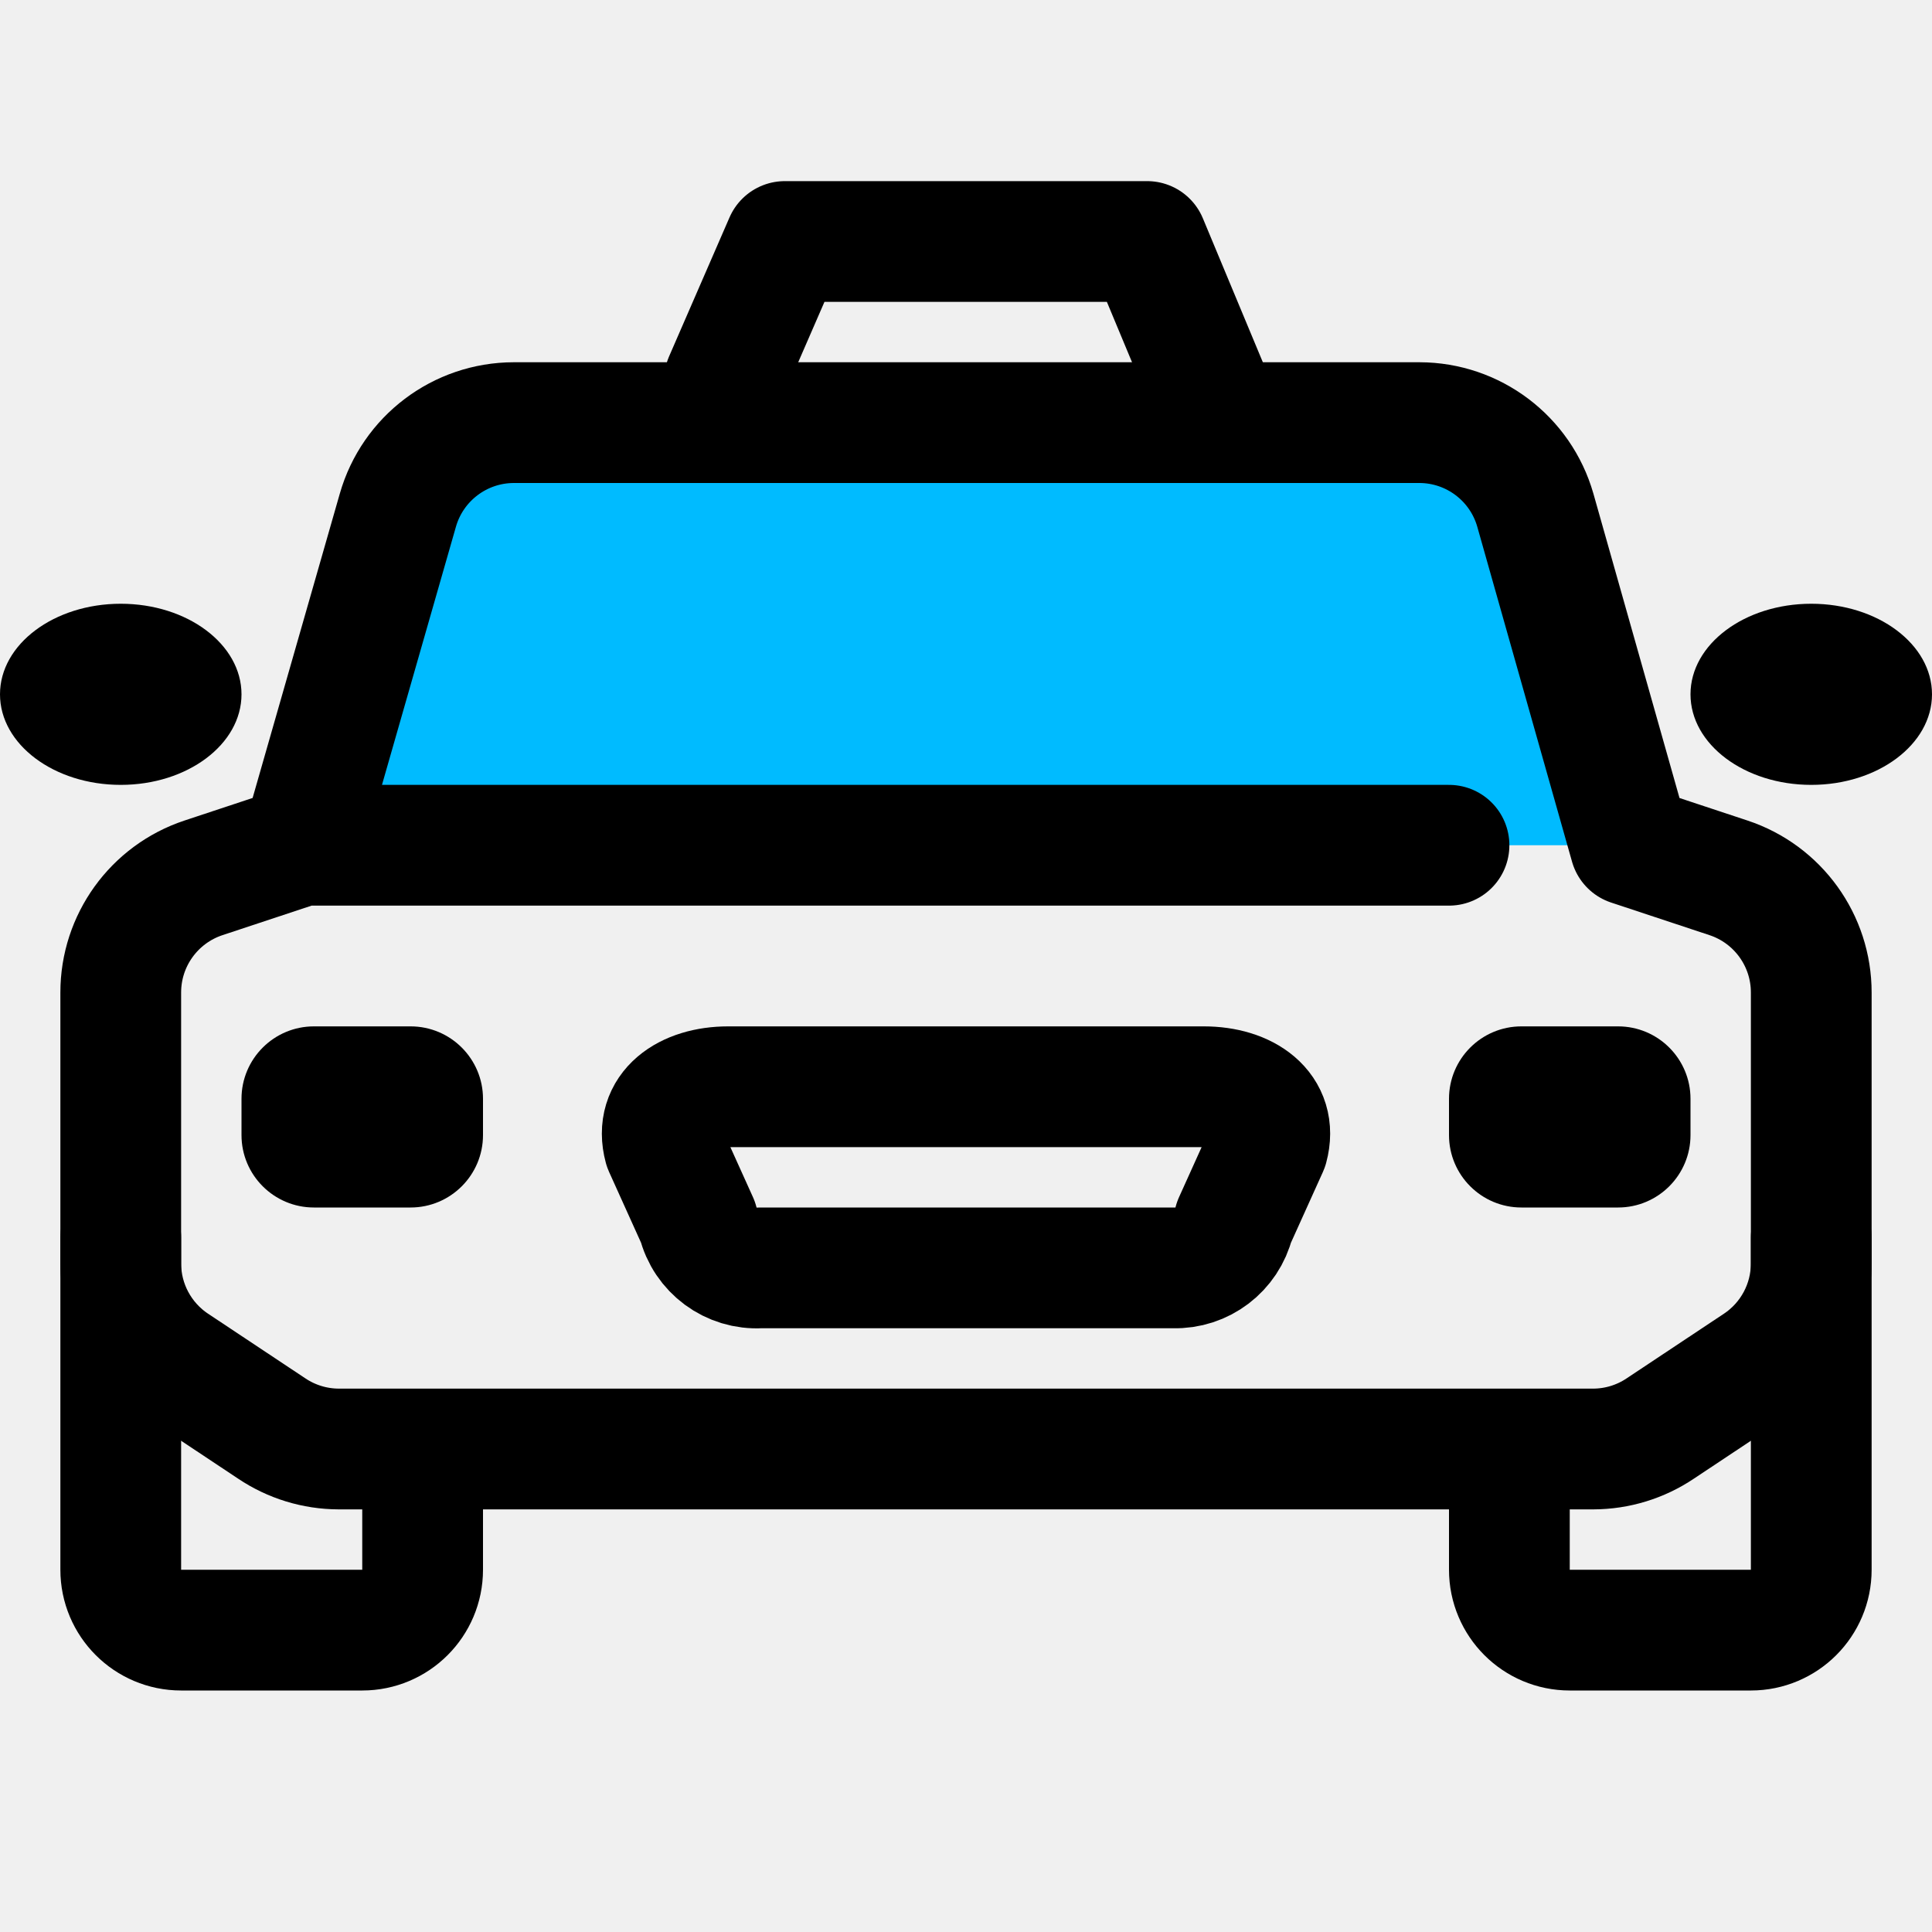
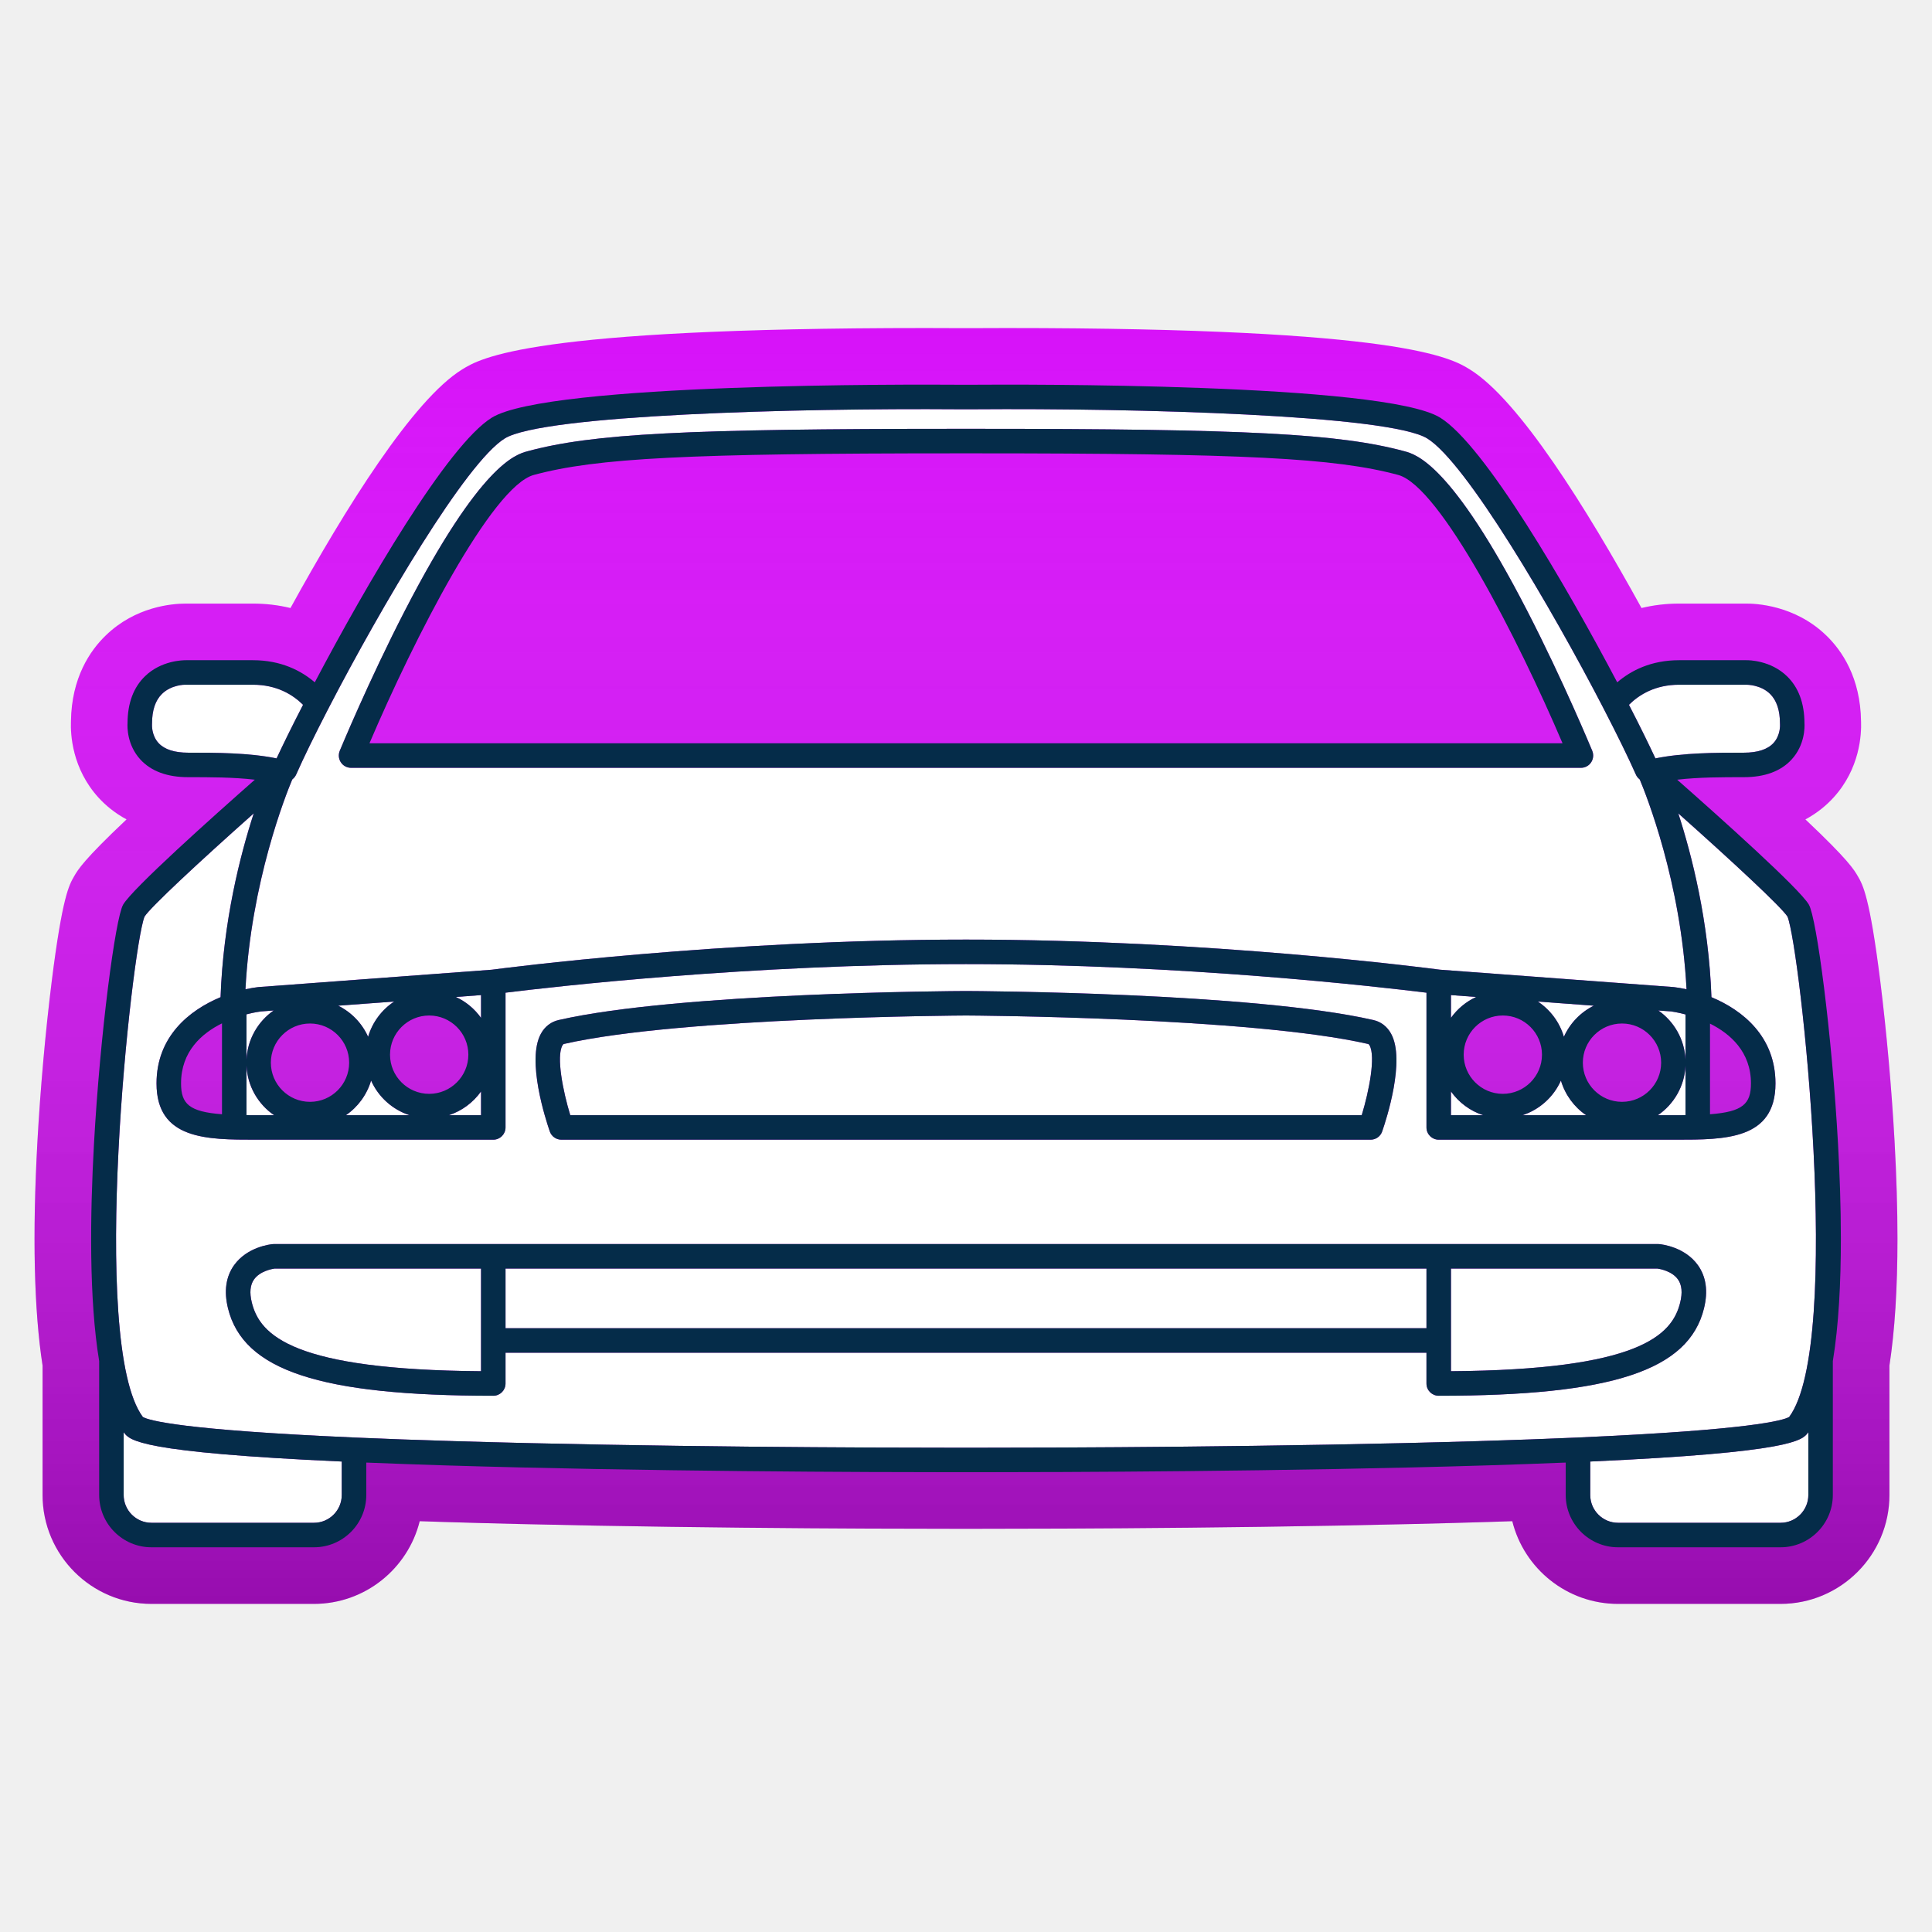
- <svg xmlns="http://www.w3.org/2000/svg" height="32" viewBox="0 0 32 32" width="32">
-   <path d="M23.49,7h-15A2,2,0,0,0,6.59,8.45L5,14H27L25.41,8.45A2,2,0,0,0,23.49,7Z" style="fill: #0bf" />
-   <path d="M5,14,6.59,8.45A2,2,0,0,1,8.51,7h15a2,2,0,0,1,1.92,1.45L27,14l1.63.54A2,2,0,0,1,30,16.44v4.49a2,2,0,0,1-.89,1.66L27.5,23.66a2,2,0,0,1-1.11.34H5.61a2,2,0,0,1-1.11-.34L2.89,22.59A2,2,0,0,1,2,20.93V16.44a2,2,0,0,1,1.37-1.9L5,14H24" style="fill: none;stroke: #000;stroke-linecap: round;stroke-linejoin: round;stroke-width: 2px" />
-   <path d="M11.56,20.24,11,19c-.17-.63.37-1,1.06-1h7.88c.69,0,1.23.37,1.06,1l-.56,1.24a1,1,0,0,1-1,.76H12.59A1,1,0,0,1,11.56,20.24Z" style="fill: none;stroke: #000;stroke-linecap: round;stroke-linejoin: round;stroke-width: 2px" />
-   <path d="M7,25v1a1,1,0,0,1-1,1H3a1,1,0,0,1-1-1V20.5" style="fill: none;stroke: #000;stroke-linecap: round;stroke-linejoin: round;stroke-width: 2px" />
-   <path d="M30,20.5V26a1,1,0,0,1-1,1H26a1,1,0,0,1-1-1V25" style="fill: none;stroke: #000;stroke-linecap: round;stroke-linejoin: round;stroke-width: 2px" />
-   <rect height="3" rx="1.2" ry="1.2" width="4" x="4" y="17" />
-   <rect height="3" rx="1.2" ry="1.2" width="4" x="24" y="17" />
-   <polyline points="12 6.3 13 4 19 4 20 6.4" style="fill: none;stroke: #000;stroke-linecap: round;stroke-linejoin: round;stroke-width: 2px" />
-   <ellipse cx="30" cy="11.5" rx="2" ry="1.5" />
-   <ellipse cx="2" cy="11.5" rx="2" ry="1.5" />
+ <svg xmlns="http://www.w3.org/2000/svg" enable-background="new 0 0 512 512" height="512px" id="Calque_1" version="1.1" viewBox="0 0 512 512" width="512px" xml:space="preserve">
+   <defs id="defs68" />
+   <path d="M502.077,302.403c-0.763-13.813-2.146-29.285-3.793-42.449c-2.795-22.321-4.612-25.454-5.938-27.737  c-1.013-1.748-2.489-4.294-13.896-15.065c3.22-1.732,5.642-3.82,7.404-5.745c7.068-7.708,7.471-16.826,7.342-20.201  c-0.144-11.625-5.089-18.817-9.205-22.786c-8.376-8.123-18.861-8.493-21.369-8.461h-17.643c-3.435,0-6.77,0.396-9.963,1.174  c-14.638-26.607-32.507-55.197-45.469-63.212c-4.861-3.006-17.774-10.99-122.827-10.99c-4.143,0-7.163,0.017-8.675,0.028h-4.094  c-1.511-0.011-4.535-0.028-8.674-0.028c-105.042,0-117.96,7.982-122.828,10.99c-12.961,8.015-30.832,36.606-45.47,63.213  c-3.194-0.779-6.528-1.176-9.961-1.176H49.26c-3.766,0-13.376,0.825-21.221,8.431c-4.147,3.999-9.093,11.19-9.236,22.813  c-0.129,3.374,0.273,12.484,7.354,20.227c1.761,1.916,4.175,3.993,7.382,5.718c-11.38,10.746-12.869,13.314-13.898,15.09  c-1.319,2.285-3.126,5.413-5.92,27.714c-1.651,13.177-3.035,28.649-3.797,42.448c-1.373,24.796-0.917,44.8,1.357,59.49v34.299  c0,15.913,12.947,28.859,28.86,28.859H83.2c13.526,0,24.909-9.346,28.025-21.918c2.026,0.069,4.062,0.136,6.102,0.201  c53.187,1.641,113.213,1.817,136.552,1.817h4.24c23.339,0,83.365-0.177,136.575-1.818c2.032-0.064,4.061-0.131,6.078-0.199  c3.117,12.571,14.5,21.917,28.026,21.917h43.061c15.913,0,28.859-12.946,28.859-28.859v-34.291c1.413-9.149,2.13-20.447,2.13-33.609  C502.85,320.38,502.59,311.669,502.077,302.403z" fill="#D712F9" id="path2" />
+   <linearGradient gradientUnits="userSpaceOnUse" id="SVGID_1_" x1="256" x2="256" y1="86.932" y2="425.05">
+     <stop offset="0" style="stop-color:#FFFFFF;stop-opacity:0" id="stop4" />
+     <stop offset="1" style="stop-color:#000000;stop-opacity:0.3" id="stop6" />
+   </linearGradient>
+   <path d="M502.077,302.403c-0.763-13.813-2.146-29.285-3.793-42.449c-2.795-22.321-4.612-25.454-5.938-27.737  c-1.013-1.748-2.489-4.294-13.896-15.065c3.22-1.732,5.642-3.82,7.404-5.745c7.068-7.708,7.471-16.826,7.342-20.201  c-0.144-11.625-5.089-18.817-9.205-22.786c-8.376-8.123-18.861-8.493-21.369-8.461h-17.643c-3.435,0-6.77,0.396-9.963,1.174  c-14.638-26.607-32.507-55.197-45.469-63.212c-4.861-3.006-17.774-10.99-122.827-10.99c-4.143,0-7.163,0.017-8.675,0.028h-4.094  c-1.511-0.011-4.535-0.028-8.674-0.028c-105.042,0-117.96,7.982-122.828,10.99c-12.961,8.015-30.832,36.606-45.47,63.213  c-3.194-0.779-6.528-1.176-9.961-1.176H49.26c-3.766,0-13.376,0.825-21.221,8.431c-4.147,3.999-9.093,11.19-9.236,22.813  c-0.129,3.374,0.273,12.484,7.354,20.227c1.761,1.916,4.175,3.993,7.382,5.718c-11.38,10.746-12.869,13.314-13.898,15.09  c-1.319,2.285-3.126,5.413-5.92,27.714c-1.651,13.177-3.035,28.649-3.797,42.448c-1.373,24.796-0.917,44.8,1.357,59.49v34.299  c0,15.913,12.947,28.859,28.86,28.859H83.2c13.526,0,24.909-9.346,28.025-21.918c2.026,0.069,4.062,0.136,6.102,0.201  c53.187,1.641,113.213,1.817,136.552,1.817h4.24c23.339,0,83.365-0.177,136.575-1.818c2.032-0.064,4.061-0.131,6.078-0.199  c3.117,12.571,14.5,21.917,28.026,21.917h43.061c15.913,0,28.859-12.946,28.859-28.859v-34.291c1.413-9.149,2.13-20.447,2.13-33.609  C502.85,320.38,502.59,311.669,502.077,302.403z" fill="url(#SVGID_1_)" id="path9" />
+   <g id="g63">
+     <path d="M413.66,286.36c-1.93,4.33-5.641,7.699-10.19,9.18h16.86C417.16,293.36,414.77,290.13,413.66,286.36z" fill="#FFFFFF" id="path11" />
+     <path d="M414.45,274.76c1.6-3.58,4.41-6.5,7.92-8.24l-14.83-1.1C410.83,267.59,413.31,270.889,414.45,274.76z" fill="#FFFFFF" id="path13" />
+     <path d="M446.68,295.53v-13.101c-0.26,5.44-3.09,10.21-7.319,13.11h4.909   C445.111,295.54,445.901,295.53,446.68,295.53z" fill="#FFFFFF" id="path15" />
+     <path d="M69.11,268.05c-0.36,0.04-1.81,0.25-3.79,0.76v12.03c0.25-5.39,3.03-10.14,7.2-13.05L69.11,268.05z" fill="#FFFFFF" id="path17" />
+     <path d="M446.68,268.84c-2.029-0.54-3.5-0.76-3.8-0.8l-3.399-0.25c4.159,2.91,6.939,7.64,7.199,13.03V268.84z" fill="#FFFFFF" id="path19" />
+     <path d="M65.32,295.53c0.78,0,1.57,0.01,2.41,0.01h4.91c-4.24-2.9-7.07-7.69-7.32-13.14V295.53z" fill="#FFFFFF" id="path21" />
+     <path d="M80.31,186.78c-2.71-2.69-6.97-5.32-13.29-5.32h-17.9c-0.02-0.02-3.69-0.04-6.2,2.44   c-1.75,1.71-2.63,4.35-2.63,7.84c0,0.09,0,0.19-0.01,0.29c0,0-0.17,2.85,1.76,4.91c1.57,1.68,4.2,2.53,7.83,2.53   c7.55,0,16.01,0.01,23.43,1.51C74.88,197.57,77.3,192.63,80.31,186.78z" fill="#FFFFFF" id="path23" />
+     <path d="M462.13,199.47c3.66,0,6.311-0.87,7.88-2.58c1.87-2.05,1.721-4.84,1.71-4.87c0-0.09-0.01-0.19-0.01-0.29   c0-3.48-0.88-6.12-2.63-7.84c-2.51-2.47-6.17-2.42-6.23-2.43h-17.869c-6.32,0-10.58,2.63-13.29,5.32   c3.01,5.84,5.43,10.79,7.01,14.2C446.12,199.48,454.58,199.47,462.13,199.47z" fill="#FFFFFF" id="path25" />
+     <path d="M391.191,264.21l-6.671-0.5v6.03C386.22,267.36,388.51,265.45,391.191,264.21z" fill="#FFFFFF" id="path27" />
+     <path d="M68.41,261.59c0.05-0.01,0.1-0.01,0.14-0.01l61.83-4.6c1.32-0.181,16.57-2.17,39.56-4.121   c23-1.95,53.74-3.86,86.06-3.86c64.61,0,122.95,7.63,125.62,7.98l61.83,4.6c0.05,0,0.09,0,0.14,0.01c1.03,0.12,2.16,0.32,3.36,0.58   c-1.46-28.45-10.73-51.63-12.4-55.6c-0.069-0.06-0.13-0.12-0.2-0.18c-0.359-0.31-0.64-0.69-0.83-1.13   c-1.979-4.45-4.909-10.46-8.439-17.27c-0.11-0.17-0.2-0.36-0.28-0.55c-13.77-26.56-36.28-64.88-46.56-71.24   c-10.12-6.26-77.37-8.06-120.09-7.74c-0.011,0-0.011,0-0.011,0c-0.01,0-0.01,0-0.02,0h-4.24c-42.76-0.32-110,1.48-120.12,7.74   c-10.29,6.36-32.79,44.68-46.56,71.24c-0.08,0.19-0.17,0.38-0.29,0.56c-3.52,6.8-6.45,12.81-8.42,17.26   c-0.2,0.44-0.48,0.82-0.84,1.13c-0.06,0.06-0.13,0.12-0.2,0.18c-1.67,3.97-10.94,27.19-12.4,55.6   C66.25,261.91,67.38,261.71,68.41,261.59z M90.03,198.99c0.08-0.18,7.65-18.52,17.29-37.21c20.03-38.83,29.39-41.36,32.47-42.19   c17.3-4.67,41.82-5.95,114.09-5.95h4.24c72.27,0,96.79,1.28,114.09,5.95c3.08,0.83,12.44,3.36,32.47,42.19   c9.641,18.69,17.21,37.03,17.29,37.21c0.41,1.01,0.29,2.15-0.31,3.05c-0.601,0.9-1.61,1.44-2.7,1.44H93.04   c-1.09,0-2.1-0.54-2.7-1.44C89.74,201.14,89.62,200,90.03,198.99z" fill="#FFFFFF" id="path29" />
+     <path d="M384.52,295.54h8.54c-3.479-1.13-6.46-3.37-8.54-6.29V295.54z" fill="#FFFFFF" id="path31" />
+     <path d="M32.87,379.69c-0.03-0.04-0.06-0.091-0.1-0.141v16.641c0,4.06,3.31,7.369,7.37,7.369H83.2   c4.07,0,7.37-3.31,7.37-7.369v-8.87C36.9,384.889,34.43,381.7,32.87,379.69z" fill="#FFFFFF" id="path33" />
+     <path d="M97.55,274.76c1.14-3.87,3.62-7.16,6.91-9.34l-14.83,1.1C93.14,268.26,95.95,271.179,97.55,274.76z" fill="#FFFFFF" id="path35" />
+     <path d="M439.21,336.179h-54.69v27.21c49.61-0.38,58.601-9.399,60.75-18.22c0.641-2.6,0.44-4.65-0.579-6.09   C443.111,336.83,439.861,336.269,439.21,336.179z" fill="#FFFFFF" id="path37" />
+     <rect fill="#FFFFFF" height="15.811" width="244.06" x="133.97" y="336.179" id="rect39" />
+     <path d="M67.31,339.08c-1.02,1.439-1.22,3.49-0.58,6.09c2.16,8.82,11.14,17.84,60.75,18.22v-27.21H72.79   C72.17,336.269,68.9,336.82,67.31,339.08z" fill="#FFFFFF" id="path41" />
+     <path d="M444.77,215.56c3.58,11.05,8.07,28.6,8.78,48.7c8.36,3.48,16.97,10.49,16.97,22.851   c0,14.92-13.35,14.92-26.25,14.92h-62.989c-1.8,0-3.25-1.45-3.25-3.24v-35.72c-6.24-0.771-22.431-2.67-44.23-4.37   c-21.79-1.7-49.18-3.2-77.8-3.2c-57.25,0-109.55,6.02-122.03,7.57v35.72c0,1.79-1.45,3.24-3.25,3.24H67.73   c-12.9,0-26.25,0-26.25-14.92c0-12.36,8.61-19.37,16.97-22.851c0.71-20.1,5.2-37.65,8.79-48.7   c-14.37,12.77-27.36,24.85-28.94,27.36c-3.37,8.36-14.89,113.08-0.45,132.59c1.58,0.92,10.15,3.431,55.93,5.44h0.04   c0.03,0,0.06,0.01,0.1,0.01c7.75,0.34,16.55,0.66,26.58,0.96c52.23,1.57,110.68,1.74,133.38,1.74h4.24   c22.71,0,81.149-0.17,133.39-1.74c10.03-0.3,18.84-0.62,26.59-0.96c0.03,0,0.051-0.01,0.08-0.01h0.03   c45.79-2.01,54.36-4.521,55.94-5.44c14.439-19.51,2.92-124.23-0.44-132.59C472.12,240.41,459.13,228.33,444.77,215.56z    M143.36,273.92c1.05-1.9,2.67-3.14,4.69-3.6c31.91-7.29,104.85-7.681,107.94-7.69H256c0.01,0,0.01,0,0.01,0   c3.09,0.01,76.04,0.4,107.94,7.69c2.02,0.46,3.64,1.699,4.689,3.6c3.891,7.021-1.27,22.83-2.35,25.93   c-0.45,1.311-1.68,2.181-3.06,2.181H148.77c-1.38,0-2.61-0.87-3.07-2.181C144.63,296.75,139.47,280.94,143.36,273.92z    M451.58,346.71c-4.021,16.47-24.39,23.18-70.3,23.18c-1.8,0-3.25-1.449-3.25-3.25v-8.159H133.97v8.159   c0,1.801-1.45,3.25-3.25,3.25c-45.91,0-66.27-6.71-70.3-23.18c-1.11-4.53-0.56-8.38,1.62-11.43c3.47-4.84,9.58-5.521,10.27-5.58   c0.1-0.01,0.19-0.01,0.29-0.01h366.8c0.1,0,0.189,0,0.29,0.01c0.689,0.06,6.8,0.74,10.27,5.58   C452.14,338.33,452.691,342.179,451.58,346.71z" fill="#FFFFFF" id="path43" />
+     <path d="M127.48,263.71l-6.67,0.5c2.68,1.24,4.97,3.15,6.67,5.54V263.71z" fill="#FFFFFF" id="path45" />
+     <path d="M98.34,286.36c-1.11,3.77-3.5,7-6.67,9.18h16.86C103.98,294.059,100.27,290.69,98.34,286.36z" fill="#FFFFFF" id="path47" />
+     <path d="M127.48,289.25c-2.08,2.92-5.06,5.16-8.54,6.29h8.54V289.25z" fill="#FFFFFF" id="path49" />
+     <path d="M360.87,295.54c1.97-6.46,3.72-15.53,2.09-18.47c-0.2-0.36-0.33-0.391-0.46-0.42   c-31.13-7.11-105.41-7.53-106.5-7.53s-75.37,0.42-106.51,7.53c-0.12,0.029-0.25,0.06-0.45,0.42c-1.64,2.949,0.12,12.02,2.09,18.47   H360.87z" fill="#FFFFFF" id="path51" />
+     <path d="M421.43,387.32v8.87c0,4.06,3.301,7.369,7.37,7.369h43.061c4.06,0,7.37-3.31,7.37-7.369V379.55   c-0.04,0.05-0.07,0.101-0.101,0.141C477.571,381.7,475.1,384.889,421.43,387.32z" fill="#FFFFFF" id="path53" />
+     <path d="M148.77,302.03h214.46c1.38,0,2.609-0.87,3.06-2.181c1.08-3.1,6.24-18.909,2.35-25.93   c-1.05-1.9-2.67-3.14-4.689-3.6c-31.9-7.29-104.851-7.681-107.94-7.69c0,0,0,0-0.01,0h-0.01c-3.09,0.01-76.03,0.4-107.94,7.69   c-2.02,0.46-3.64,1.699-4.69,3.6c-3.89,7.021,1.27,22.83,2.34,25.93C146.16,301.16,147.39,302.03,148.77,302.03z M149.04,277.07   c0.2-0.36,0.33-0.391,0.45-0.42c31.14-7.11,105.42-7.53,106.51-7.53s75.37,0.42,106.5,7.53c0.13,0.029,0.26,0.06,0.46,0.42   c1.63,2.939-0.12,12.01-2.09,18.47H151.13C149.16,289.09,147.4,280.019,149.04,277.07z" fill="#052C49" id="path55" />
+     <path d="M93.04,203.48h325.92c1.09,0,2.1-0.54,2.7-1.44c0.6-0.9,0.72-2.04,0.31-3.05   c-0.08-0.18-7.649-18.52-17.29-37.21c-20.029-38.83-29.39-41.36-32.47-42.19c-17.3-4.67-41.82-5.95-114.09-5.95h-4.24   c-72.27,0-96.79,1.28-114.09,5.95c-3.08,0.83-12.44,3.36-32.47,42.19c-9.64,18.69-17.21,37.03-17.29,37.21   c-0.41,1.01-0.29,2.15,0.31,3.05C90.94,202.94,91.95,203.48,93.04,203.48z M141.48,125.86c16.65-4.49,40.81-5.72,112.4-5.72h4.24   c71.59,0,95.75,1.23,112.399,5.72c11.131,3.01,31.79,43.45,43.57,71.12H97.91C109.69,169.31,130.34,128.87,141.48,125.86z" fill="#052C49" id="path57" />
+     <path d="M487.1,303.23c-1.619-29.33-5.67-59.94-7.729-63.49c-2.47-4.26-23.66-23.2-34.9-33.11   c5.71-0.67,11.96-0.67,17.66-0.67c5.561,0,9.82-1.58,12.67-4.69c3.53-3.85,3.47-8.58,3.4-9.65c-0.021-5.29-1.58-9.47-4.65-12.43   c-4.29-4.16-10.03-4.25-10.8-4.23h-17.77c-7.421,0-12.74,2.73-16.4,5.86c-13.57-25.74-35.18-62.88-46.92-70.14   c-14.96-9.25-112.49-8.8-123.561-8.72h-4.2c-11.07-0.08-108.59-0.53-123.56,8.72c-11.74,7.26-33.35,44.4-46.92,70.14   c-3.66-3.12-8.98-5.86-16.4-5.86H49.26c-0.79,0-6.52,0.07-10.81,4.23c-3.07,2.96-4.63,7.14-4.65,12.43   c-0.07,1.07-0.13,5.8,3.4,9.66c2.85,3.1,7.11,4.68,12.67,4.68c5.7,0,11.95,0,17.66,0.67c-11.25,9.91-32.43,28.85-34.9,33.11   c-2.05,3.55-6.11,34.16-7.73,63.49c-1.04,18.779-1.33,41.079,1.38,57.47c0,0.01,0,0.01,0,0.01v35.48   c0,7.64,6.22,13.859,13.86,13.859H83.2c7.65,0,13.87-6.22,13.87-13.859v-8.591c6.26,0.25,13.14,0.5,20.72,0.74   c52.84,1.63,112.77,1.811,136.09,1.811h4.24c23.32,0,83.25-0.181,136.1-1.811c7.57-0.24,14.45-0.49,20.71-0.74v8.591   c0,7.64,6.221,13.859,13.87,13.859h43.061c7.64,0,13.859-6.22,13.859-13.859v-35.48c1.561-9.45,2.13-20.86,2.13-32.42   C487.85,319.78,487.54,311.19,487.1,303.23z M444.981,181.46h17.869c0.061,0.01,3.721-0.04,6.23,2.43   c1.75,1.72,2.63,4.36,2.63,7.84c0,0.1,0.01,0.2,0.01,0.29c0.011,0.03,0.16,2.82-1.71,4.87c-1.569,1.71-4.22,2.58-7.88,2.58   c-7.55,0-16.01,0.01-23.43,1.51c-1.58-3.41-4-8.36-7.01-14.2C434.401,184.09,438.66,181.46,444.981,181.46z M49.87,199.47   c-3.63,0-6.26-0.85-7.83-2.53c-1.93-2.06-1.76-4.91-1.76-4.91c0.01-0.1,0.01-0.2,0.01-0.29c0-3.49,0.88-6.13,2.63-7.84   c2.51-2.48,6.18-2.46,6.2-2.44h17.9c6.32,0,10.58,2.63,13.29,5.32c-3.01,5.85-5.43,10.79-7.01,14.2   C65.88,199.48,57.42,199.47,49.87,199.47z M77.45,206.57c0.07-0.06,0.14-0.12,0.2-0.18c0.36-0.31,0.64-0.69,0.84-1.13   c1.97-4.45,4.9-10.46,8.42-17.26c0.12-0.18,0.21-0.37,0.29-0.56c13.77-26.56,36.27-64.88,46.56-71.24   c10.12-6.26,77.36-8.06,120.12-7.74h4.24c0.01,0,0.01,0,0.02,0c0,0,0,0,0.011,0c42.72-0.32,109.97,1.48,120.09,7.74   c10.279,6.36,32.79,44.68,46.56,71.24c0.08,0.19,0.17,0.38,0.28,0.55c3.53,6.81,6.46,12.82,8.439,17.27   c0.19,0.44,0.471,0.82,0.83,1.13c0.07,0.06,0.131,0.12,0.2,0.18c1.67,3.97,10.94,27.15,12.4,55.6c-1.2-0.26-2.33-0.46-3.36-0.58   c-0.05-0.01-0.09-0.01-0.14-0.01l-61.83-4.6C378.95,256.63,320.611,249,256,249c-32.32,0-63.06,1.91-86.06,3.86   c-22.99,1.95-38.24,3.94-39.56,4.121l-61.83,4.6c-0.04,0-0.09,0-0.14,0.01c-1.03,0.12-2.16,0.32-3.36,0.58   C66.51,233.76,75.78,210.54,77.45,206.57z M393.06,295.54h-8.54v-6.29C386.6,292.17,389.58,294.41,393.06,295.54z M384.52,269.74   v-6.03l6.671,0.5C388.51,265.45,386.22,267.36,384.52,269.74z M387.89,279.5c0-5.72,4.65-10.38,10.37-10.38   c5.73,0,10.38,4.66,10.38,10.38s-4.649,10.38-10.38,10.38C392.54,289.88,387.89,285.219,387.89,279.5z M407.54,265.42l14.83,1.1   c-3.51,1.74-6.32,4.66-7.92,8.24C413.31,270.889,410.83,267.59,407.54,265.42z M413.66,286.36c1.109,3.77,3.5,7,6.67,9.18h-16.86   C408.02,294.059,411.731,290.69,413.66,286.36z M419.47,281.62c0-5.72,4.65-10.38,10.38-10.38c5.721,0,10.37,4.66,10.37,10.38   S435.571,292,429.85,292C424.12,292,419.47,287.34,419.47,281.62z M446.68,282.429v13.101c-0.779,0-1.569,0.01-2.41,0.01h-4.909   C443.59,292.639,446.42,287.87,446.68,282.429z M439.481,267.79l3.399,0.25c0.3,0.04,1.771,0.26,3.8,0.8v11.98   C446.42,275.429,443.64,270.7,439.481,267.79z M72.64,295.54h-4.91c-0.84,0-1.63-0.01-2.41-0.01V282.4   C65.57,287.849,68.4,292.639,72.64,295.54z M65.32,280.84v-12.03c1.98-0.51,3.43-0.72,3.79-0.76l3.41-0.26   C68.35,270.7,65.57,275.45,65.32,280.84z M71.78,281.62c0-5.72,4.65-10.38,10.38-10.38c5.72,0,10.37,4.66,10.37,10.38   S87.88,292,82.16,292C76.43,292,71.78,287.34,71.78,281.62z M89.63,266.519l14.83-1.1c-3.29,2.18-5.77,5.47-6.91,9.34   C95.95,271.179,93.14,268.26,89.63,266.519z M98.34,286.36c1.93,4.33,5.64,7.699,10.19,9.18H91.67   C94.84,293.36,97.23,290.13,98.34,286.36z M103.36,279.5c0-5.72,4.65-10.38,10.38-10.38c5.72,0,10.38,4.66,10.38,10.38   s-4.66,10.38-10.38,10.38C108.01,289.88,103.36,285.219,103.36,279.5z M127.48,289.25v6.29h-8.54   C122.42,294.41,125.4,292.17,127.48,289.25z M120.81,264.21l6.67-0.5v6.04C125.78,267.36,123.49,265.45,120.81,264.21z    M90.57,396.19c0,4.06-3.3,7.369-7.37,7.369H40.14c-4.06,0-7.37-3.31-7.37-7.369V379.55c0.04,0.05,0.07,0.101,0.1,0.141   c1.56,2.01,4.03,5.199,57.7,7.63V396.19z M479.231,396.19c0,4.06-3.311,7.369-7.37,7.369H428.8c-4.069,0-7.37-3.31-7.37-7.369   v-8.87c53.67-2.431,56.141-5.62,57.7-7.63c0.03-0.04,0.061-0.091,0.101-0.141V396.19z M474.151,375.51   c-1.58,0.92-10.15,3.431-55.94,5.44h-0.03c-0.029,0-0.05,0.01-0.08,0.01c-7.75,0.34-16.56,0.66-26.59,0.96   c-52.24,1.57-110.68,1.74-133.39,1.74h-4.24c-22.7,0-81.15-0.17-133.38-1.74c-10.03-0.3-18.83-0.62-26.58-0.96   c-0.04,0-0.07-0.01-0.1-0.01h-0.04c-45.78-2.01-54.35-4.521-55.93-5.44C23.41,356,34.93,251.28,38.3,242.92   c1.58-2.51,14.57-14.59,28.94-27.36c-3.59,11.05-8.08,28.6-8.79,48.7c-8.36,3.48-16.97,10.49-16.97,22.851   c0,14.92,13.35,14.92,26.25,14.92h62.99c1.8,0,3.25-1.45,3.25-3.24v-35.72c12.48-1.551,64.78-7.57,122.03-7.57   c28.62,0,56.01,1.5,77.8,3.2c21.8,1.7,37.99,3.6,44.23,4.37v35.72c0,1.79,1.45,3.24,3.25,3.24h62.989c12.9,0,26.25,0,26.25-14.92   c0-12.36-8.609-19.37-16.97-22.851c-0.71-20.1-5.2-37.65-8.78-48.7c14.36,12.77,27.351,24.85,28.94,27.36   C477.071,251.28,488.59,356,474.151,375.51z M58.83,271.2v24.09c-8.71-0.66-10.85-2.76-10.85-8.18   C47.98,278.65,53.44,273.87,58.83,271.2z M453.17,295.29v-24.021c5.38,2.69,10.85,7.471,10.85,15.841   C464.02,292.53,461.88,294.63,453.17,295.29z" fill="#052C49" id="path59" />
+     <path d="M439.691,329.7c-0.101-0.01-0.19-0.01-0.29-0.01H72.6c-0.1,0-0.19,0-0.29,0.01   c-0.69,0.06-6.8,0.74-10.27,5.58c-2.18,3.05-2.73,6.899-1.62,11.43c4.03,16.47,24.39,23.18,70.3,23.18c1.8,0,3.25-1.449,3.25-3.25   v-8.159h244.06v8.159c0,1.801,1.45,3.25,3.25,3.25c45.91,0,66.279-6.71,70.3-23.18c1.11-4.53,0.56-8.38-1.62-11.43   C446.49,330.44,440.38,329.76,439.691,329.7z M127.48,363.389c-49.61-0.38-58.59-9.399-60.75-18.22c-0.64-2.6-0.44-4.65,0.58-6.09   c1.59-2.26,4.86-2.811,5.48-2.9h54.69V363.389z M378.031,351.99H133.97v-15.811h244.06V351.99z M445.27,345.17   c-2.149,8.82-11.14,17.84-60.75,18.22v-27.21h54.69c0.65,0.09,3.9,0.65,5.48,2.9C445.71,340.519,445.91,342.57,445.27,345.17z" fill="#052C49" id="path61" />
+   </g>
</svg>
